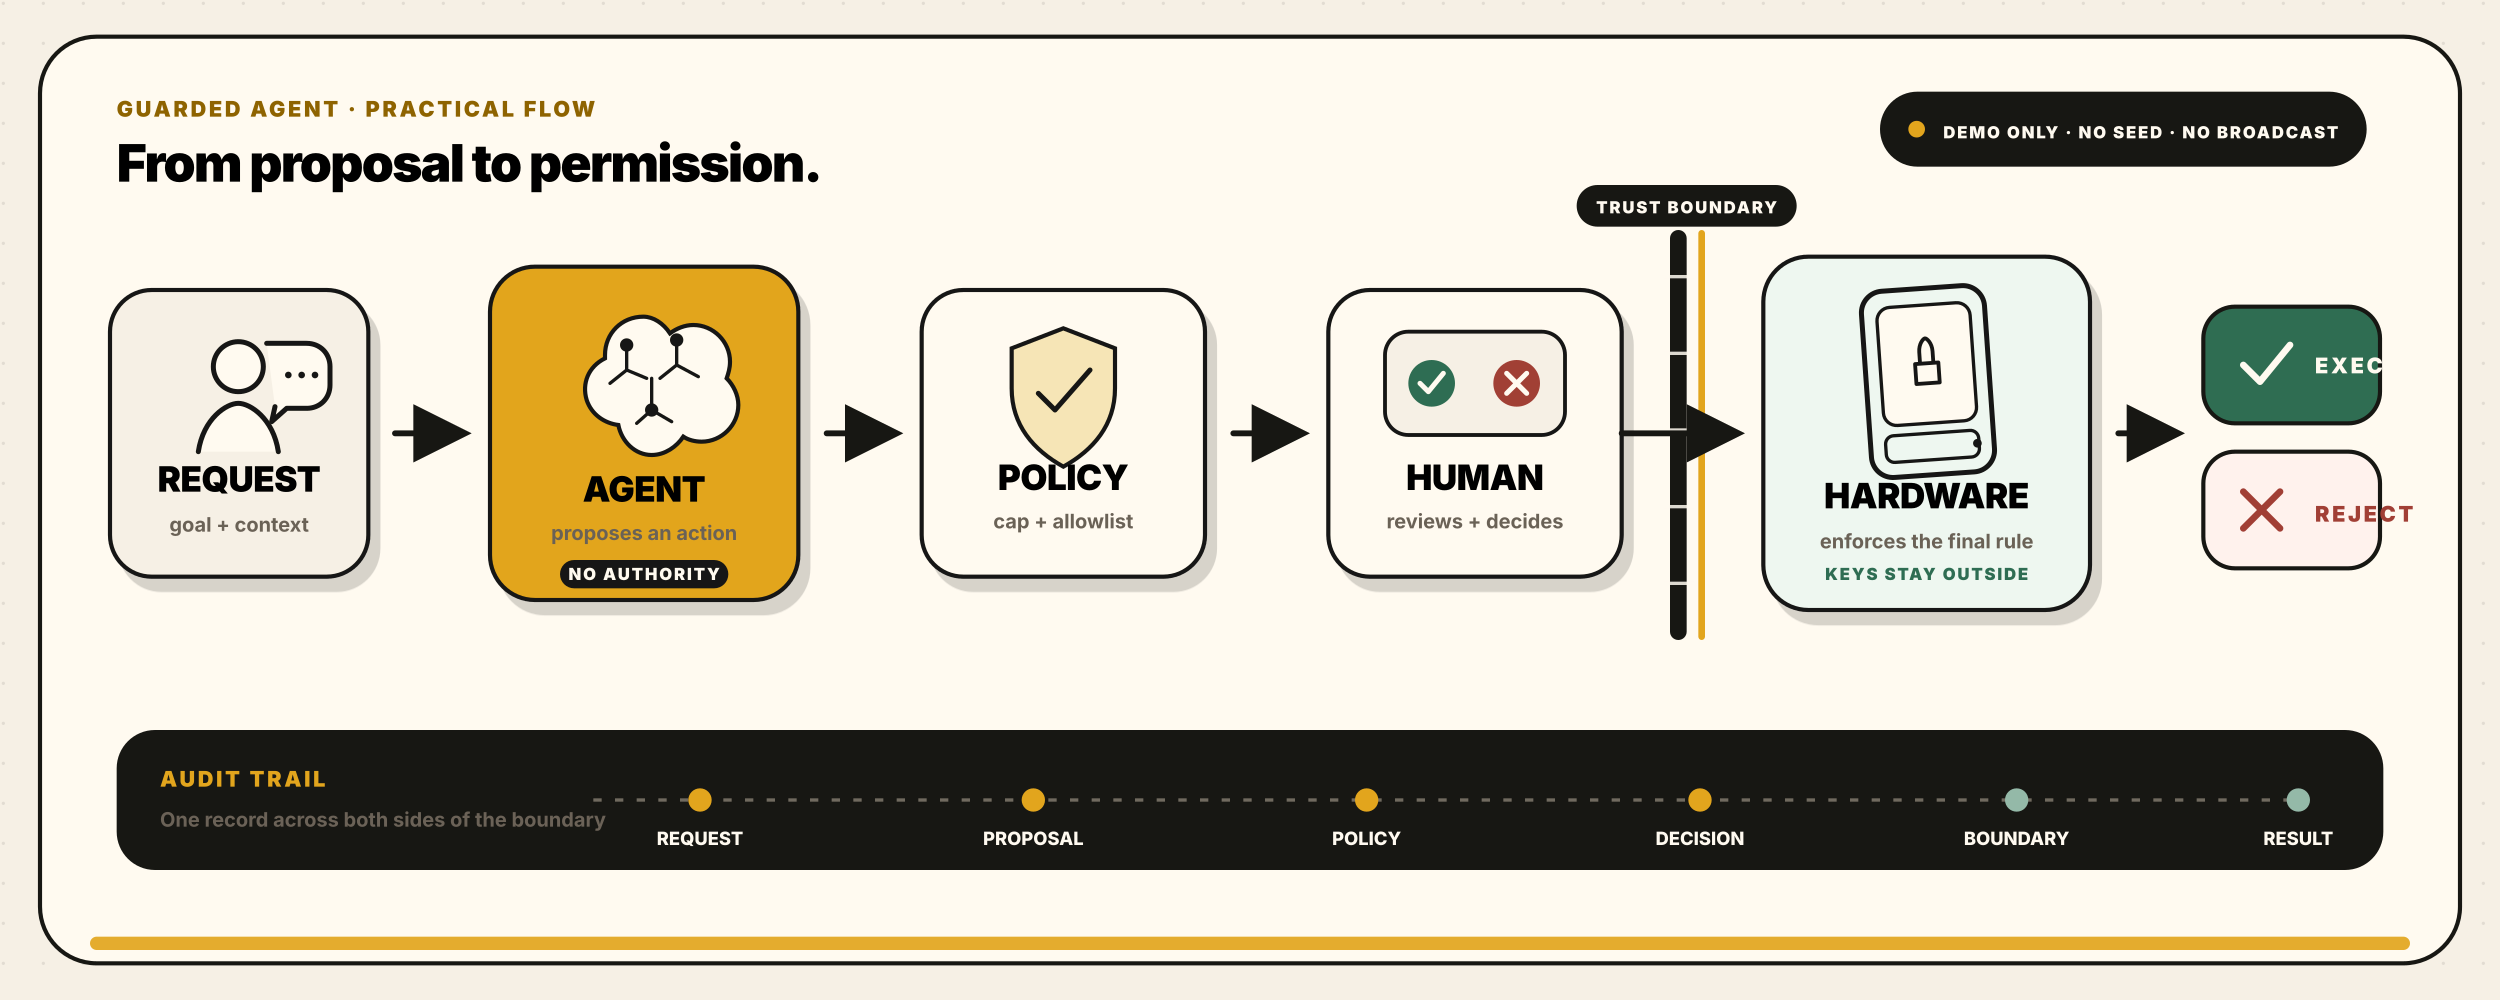
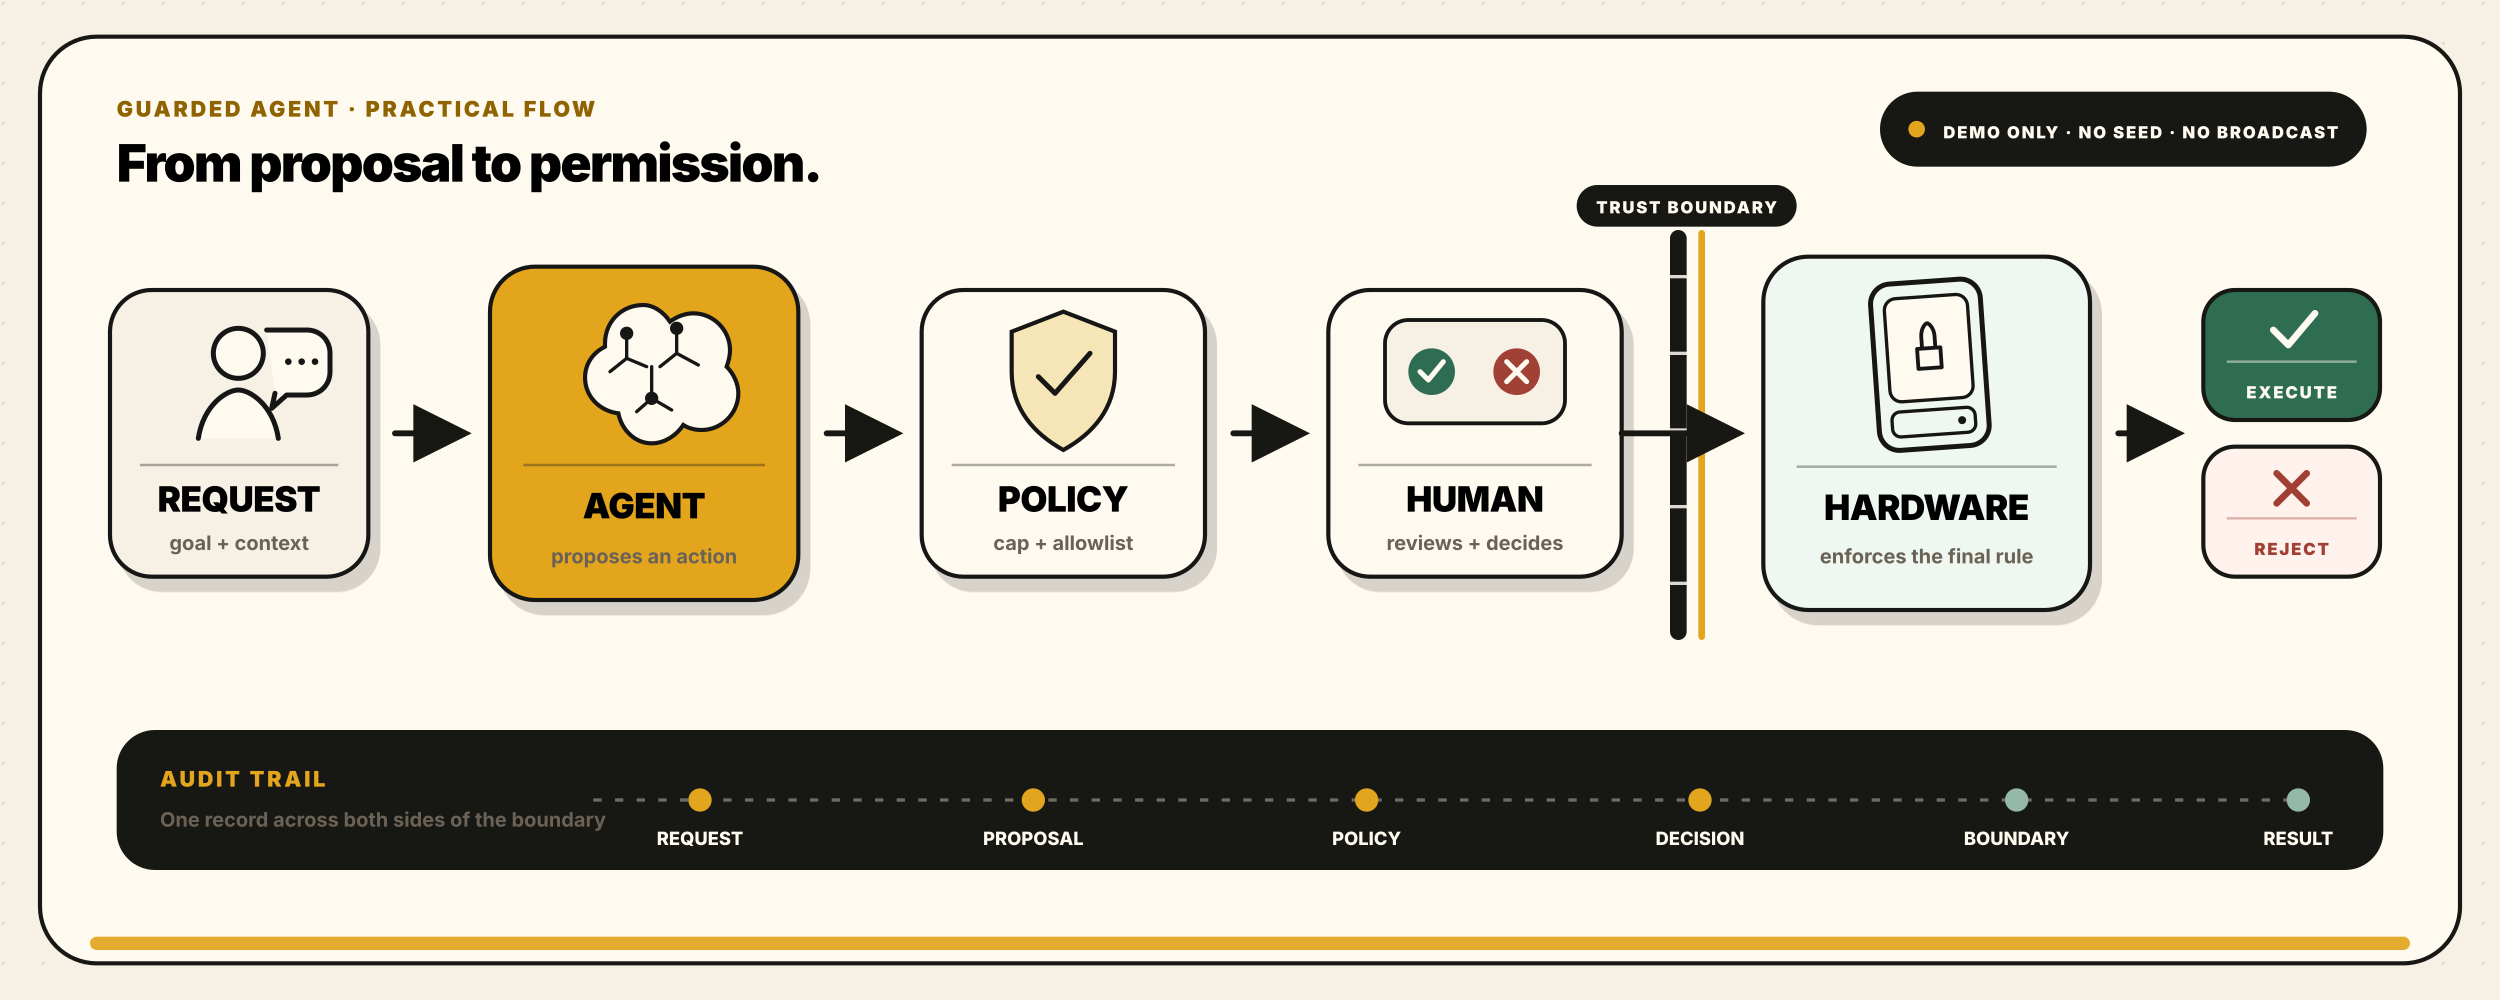
<svg xmlns="http://www.w3.org/2000/svg" width="1500" height="600" viewBox="0 0 1500 600" role="img" aria-labelledby="title desc">
  <defs>
    <pattern id="dots" width="24" height="24" patternUnits="userSpaceOnUse">
      <circle cx="2" cy="2" r="1" fill="#171713" opacity=".09" />
    </pattern>
    <filter id="shadow" x="-20%" y="-20%" width="150%" height="160%">
      <feDropShadow dx="6" dy="8" stdDeviation="0" flood-color="#171713" flood-opacity=".16" />
    </filter>
    <filter id="soft" x="-40%" y="-40%" width="180%" height="180%">
      <feGaussianBlur stdDeviation="14" />
    </filter>
    <marker id="arrow" markerWidth="10" markerHeight="10" refX="8" refY="5" orient="auto" markerUnits="strokeWidth">
      <path d="M0 0L10 5L0 10Z" fill="#171713" />
    </marker>
    <style>
      .sans{font-family:Inter,ui-sans-serif,system-ui,-apple-system,"Segoe UI",sans-serif}
      .label{font-size:13px;font-weight:900;letter-spacing:1.6px}
      .title{font-size:21px;font-weight:900;letter-spacing:-.3px}
      .sub{font-size:12px;font-weight:650;fill:#6b6257}
      .micro{font-size:10px;font-weight:850;letter-spacing:1.1px}
      .line{fill:none;stroke:#171713;stroke-width:3;stroke-linecap:round;stroke-linejoin:round}
      .thin{fill:none;stroke:#171713;stroke-width:2;stroke-linecap:round;stroke-linejoin:round}
      .flowline{fill:none;stroke:#171713;stroke-width:3.5;stroke-linecap:round;marker-end:url(#arrow)}
    </style>
  </defs>
  <rect width="1500" height="600" fill="#f6f0e5" />
  <rect width="1500" height="600" fill="url(#dots)" />
  <circle cx="410" cy="300" r="128" fill="#e2a51d" opacity=".10" filter="url(#soft)" />
  <circle cx="1145" cy="290" r="150" fill="#94b9a8" opacity=".16" filter="url(#soft)" />
  <rect x="24" y="22" width="1452" height="556" rx="34" fill="#fffaf0" stroke="#171713" stroke-width="2.5" />
  <path d="M58 566H1442" stroke="#e2a51d" stroke-width="8" stroke-linecap="round" opacity=".92" />
  <g class="sans">
    <text x="70" y="70" class="label" fill="#8e6300">GUARDED AGENT · PRACTICAL FLOW</text>
    <text x="70" y="109" font-size="31" font-weight="950" letter-spacing="-1.1">From proposal to permission.</text>
    <g transform="translate(1128 55)">
      <rect width="292" height="45" rx="22.5" fill="#171713" />
      <circle cx="22" cy="22.5" r="5" fill="#e2a51d" />
      <text x="38" y="28" class="micro" fill="#fffaf0">DEMO ONLY · NO SEED · NO BROADCAST</text>
    </g>
  </g>
  <g transform="translate(66 174)" filter="url(#shadow)">
    <rect width="155" height="172" rx="25" fill="#f6f0e5" stroke="#171713" stroke-width="2.5" />
-     <g transform="translate(49 28)" class="line">
+     <g transform="translate(49 20)" class="line">
      <circle cx="28" cy="18" r="15" fill="#fffaf0" />
      <path d="M4 69c3-20 17-29 24-29s21 9 24 29" fill="#fffaf0" />
      <path d="M45 4h24c8 0 14 6 14 14v11c0 8-6 14-14 14H57l-9 8 2-9" fill="#fffaf0" />
      <circle cx="58" cy="23" r="2" fill="#171713" stroke="none" />
      <circle cx="66" cy="23" r="2" fill="#171713" stroke="none" />
      <circle cx="74" cy="23" r="2" fill="#171713" stroke="none" />
    </g>
-     <text x="77.5" y="121" text-anchor="middle" class="sans title">REQUEST</text>
-     <text x="77.5" y="145" text-anchor="middle" class="sans sub">goal + context</text>
+     <path d="M18 105H137" stroke="#171713" stroke-width="1.5" opacity=".35" />
+     <text x="77.5" y="133" text-anchor="middle" class="sans title">REQUEST</text>
+     <text x="77.5" y="156" text-anchor="middle" class="sans sub">goal + context</text>
  </g>
  <path d="M237 260H276" class="flowline" />
  <g transform="translate(294 160)" filter="url(#shadow)">
    <rect width="185" height="200" rx="27" fill="#e2a51d" stroke="#171713" stroke-width="2.5" />
-     <g transform="translate(53 23)">
+     <g transform="translate(53 16)">
      <path d="M39 7c-13 0-23 10-23 23v2C6 37 2 47 5 57c3 9 11 14 19 15 2 10 10 18 20 18 8 0 15-5 19-11 3 2 7 3 11 3 12 0 22-10 22-22 0-6-3-12-7-16 1-3 2-6 2-10 0-12-10-22-22-22-5 0-10 2-14 5-4-6-10-10-16-10Z" fill="#fffaf0" stroke="#171713" stroke-width="2.5" />
      <path d="M29 24v15m0 0-10 8m10-8 12 5m18-23v15m0 0-10 8m10-8 13 7m-28 1v19m0 0-9 8m9-8 12 7" class="thin" />
      <circle cx="29" cy="24" r="4" fill="#171713" />
      <circle cx="59" cy="21" r="4" fill="#171713" />
      <circle cx="44" cy="63" r="4" fill="#171713" />
    </g>
-     <text x="92.5" y="141" text-anchor="middle" class="sans title">AGENT</text>
-     <text x="92.5" y="164" text-anchor="middle" class="sans sub">proposes an action</text>
-     <rect x="42" y="176" width="101" height="17" rx="8.5" fill="#171713" />
-     <text x="92.5" y="188" text-anchor="middle" class="sans micro" fill="#fffaf0">NO AUTHORITY</text>
+     <path d="M20 119H165" stroke="#171713" stroke-width="1.5" opacity=".35" />
+     <text x="92.5" y="151" text-anchor="middle" class="sans title">AGENT</text>
+     <text x="92.5" y="178" text-anchor="middle" class="sans sub" fill="#493817">proposes an action</text>
  </g>
  <path d="M496 260H535" class="flowline" />
  <g transform="translate(553 174)" filter="url(#shadow)">
    <rect width="170" height="172" rx="25" fill="#fffaf0" stroke="#171713" stroke-width="2.5" />
-     <g transform="translate(50 20)">
+     <g transform="translate(50 10)">
      <path d="M35 3 66 15v24c0 22-13 37-31 47C17 76 4 61 4 39V15L35 3Z" fill="#f6e5b6" stroke="#171713" stroke-width="2.5" />
      <path d="m20 42 10 10 21-24" class="line" />
    </g>
-     <text x="85" y="120" text-anchor="middle" class="sans title">POLICY</text>
-     <text x="85" y="143" text-anchor="middle" class="sans sub">cap + allowlist</text>
+     <path d="M18 105H152" stroke="#171713" stroke-width="1.5" opacity=".35" />
+     <text x="85" y="133" text-anchor="middle" class="sans title">POLICY</text>
+     <text x="85" y="156" text-anchor="middle" class="sans sub">cap + allowlist</text>
  </g>
  <path d="M740 260H779" class="flowline" />
  <g transform="translate(797 174)" filter="url(#shadow)">
    <rect width="176" height="172" rx="25" fill="#fffaf0" stroke="#171713" stroke-width="2.5" />
-     <g transform="translate(34 25)">
+     <g transform="translate(34 18)">
      <rect width="108" height="62" rx="14" fill="#f6f0e5" stroke="#171713" stroke-width="2.3" />
      <circle cx="28" cy="31" r="14" fill="#2f6d52" />
      <path d="m21 31 5 5 9-11" fill="none" stroke="#fffaf0" stroke-width="3" stroke-linecap="round" stroke-linejoin="round" />
      <circle cx="79" cy="31" r="14" fill="#a13f35" />
      <path d="m73 25 12 12m0-12L73 37" fill="none" stroke="#fffaf0" stroke-width="3" stroke-linecap="round" />
    </g>
-     <text x="88" y="120" text-anchor="middle" class="sans title">HUMAN</text>
-     <text x="88" y="143" text-anchor="middle" class="sans sub">reviews + decides</text>
+     <path d="M18 105H158" stroke="#171713" stroke-width="1.5" opacity=".35" />
+     <text x="88" y="133" text-anchor="middle" class="sans title">HUMAN</text>
+     <text x="88" y="156" text-anchor="middle" class="sans sub">reviews + decides</text>
  </g>
  <g transform="translate(1002 138)">
    <rect x="0" y="0" width="10" height="246" rx="5" fill="#171713" />
    <rect x="17" y="0" width="4" height="246" rx="2" fill="#e2a51d" />
    <path d="M-4 28h18M-4 74h18M-4 120h18M-4 166h18M-4 212h18" stroke="#fffaf0" stroke-width="2" opacity=".85" />
    <rect x="-56" y="-27" width="132" height="25" rx="12.5" fill="#171713" />
    <text x="10" y="-10" text-anchor="middle" class="sans micro" fill="#fffaf0">TRUST BOUNDARY</text>
  </g>
  <path d="M973 260H1040" class="flowline" />
  <g transform="translate(1058 154)" filter="url(#shadow)">
    <rect width="196" height="212" rx="27" fill="#eef7f0" stroke="#171713" stroke-width="2.5" />
-     <g transform="translate(59 17) rotate(-4 39 61)">
-       <rect x="3" y="2" width="74" height="112" rx="13" fill="none" stroke="#171713" stroke-width="3" />
-       <rect x="12" y="12" width="56" height="71" rx="8" fill="#fffaf0" stroke="#171713" stroke-width="2" />
-       <rect x="12" y="89" width="56" height="16" rx="5" fill="none" stroke="#171713" stroke-width="2" />
-       <path d="M33 47h14v12H33zM36 47v-7c0-5 3-8 4-8s4 3 4 8v7" fill="none" stroke="#171713" stroke-width="2.3" stroke-linejoin="round" />
-       <circle cx="67" cy="97" r="2.6" fill="#171713" />
+     <g transform="translate(64 13) rotate(-4 34 53)">
+       <rect x="3" y="2" width="66" height="100" rx="12" fill="none" stroke="#171713" stroke-width="3" />
+       <rect x="11" y="11" width="50" height="62" rx="7" fill="#fffaf0" stroke="#171713" stroke-width="2" />
+       <rect x="11" y="79" width="50" height="15" rx="5" fill="none" stroke="#171713" stroke-width="2" />
+       <path d="M29 42h14v12H29zM32 42v-7c0-5 3-8 4-8s4 3 4 8v7" fill="none" stroke="#171713" stroke-width="2.3" stroke-linejoin="round" />
+       <circle cx="53" cy="86.5" r="2.4" fill="#171713" />
    </g>
-     <text x="98" y="151" text-anchor="middle" class="sans title">HARDWARE</text>
-     <text x="98" y="175" text-anchor="middle" class="sans sub">enforces the final rule</text>
-     <text x="98" y="194" text-anchor="middle" class="sans micro" fill="#2f6d52">KEYS STAY OUTSIDE</text>
+     <path d="M20 126H176" stroke="#171713" stroke-width="1.5" opacity=".35" />
+     <text x="98" y="158" text-anchor="middle" class="sans title">HARDWARE</text>
+     <text x="98" y="184" text-anchor="middle" class="sans sub">enforces the final rule</text>
  </g>
  <path d="M1271 260H1304" class="flowline" />
-   <g transform="translate(1322 184)">
-     <rect width="106" height="70" rx="19" fill="#2f6d52" stroke="#171713" stroke-width="2.5" />
-     <path d="m24 35 10 10 18-22" fill="none" stroke="#fffaf0" stroke-width="4" stroke-linecap="round" stroke-linejoin="round" />
-     <text x="67" y="40" class="sans label" fill="#fffaf0">EXECUTE</text>
-     <rect y="87" width="106" height="70" rx="19" fill="#fff2ed" stroke="#171713" stroke-width="2.5" />
-     <path d="m24 111 22 22m0-22-22 22" fill="none" stroke="#a13f35" stroke-width="4" stroke-linecap="round" />
-     <text x="67" y="129" class="sans label" fill="#a13f35">REJECT</text>
+   <g transform="translate(1322 174)">
+     <rect width="106" height="78" rx="19" fill="#2f6d52" stroke="#171713" stroke-width="2.5" />
+     <path d="m42 24 9 9 16-19" fill="none" stroke="#fffaf0" stroke-width="4" stroke-linecap="round" stroke-linejoin="round" />
+     <path d="M14 43H92" stroke="#fffaf0" stroke-width="1.5" opacity=".45" />
+     <text x="53" y="65" text-anchor="middle" class="sans micro" fill="#fffaf0">EXECUTE</text>
+     <rect y="94" width="106" height="78" rx="19" fill="#fff2ed" stroke="#171713" stroke-width="2.5" />
+     <path d="m44 110 18 18m0-18-18 18" fill="none" stroke="#a13f35" stroke-width="4" stroke-linecap="round" />
+     <path d="M14 137H92" stroke="#a13f35" stroke-width="1.5" opacity=".35" />
+     <text x="53" y="159" text-anchor="middle" class="sans micro" fill="#a13f35">REJECT</text>
  </g>
  <g transform="translate(70 438)" class="sans">
    <rect width="1360" height="84" rx="23" fill="#171713" />
    <text x="26" y="34" class="label" fill="#e2a51d">AUDIT TRAIL</text>
    <text x="26" y="58" class="sub" fill="#cfc7b9">One record across both sides of the boundary</text>
    <path d="M286 42H1309" stroke="#706a5f" stroke-width="2" stroke-dasharray="5 8" />
    <g font-size="11" font-weight="800" text-anchor="middle">
      <circle cx="350" cy="42" r="7" fill="#e2a51d" />
      <text x="350" y="69" fill="#fffaf0">REQUEST</text>
      <circle cx="550" cy="42" r="7" fill="#e2a51d" />
      <text x="550" y="69" fill="#fffaf0">PROPOSAL</text>
      <circle cx="750" cy="42" r="7" fill="#e2a51d" />
      <text x="750" y="69" fill="#fffaf0">POLICY</text>
      <circle cx="950" cy="42" r="7" fill="#e2a51d" />
      <text x="950" y="69" fill="#fffaf0">DECISION</text>
      <circle cx="1140" cy="42" r="7" fill="#94b9a8" />
      <text x="1140" y="69" fill="#fffaf0">BOUNDARY</text>
      <circle cx="1309" cy="42" r="7" fill="#94b9a8" />
      <text x="1309" y="69" fill="#fffaf0">RESULT</text>
    </g>
  </g>
</svg>
